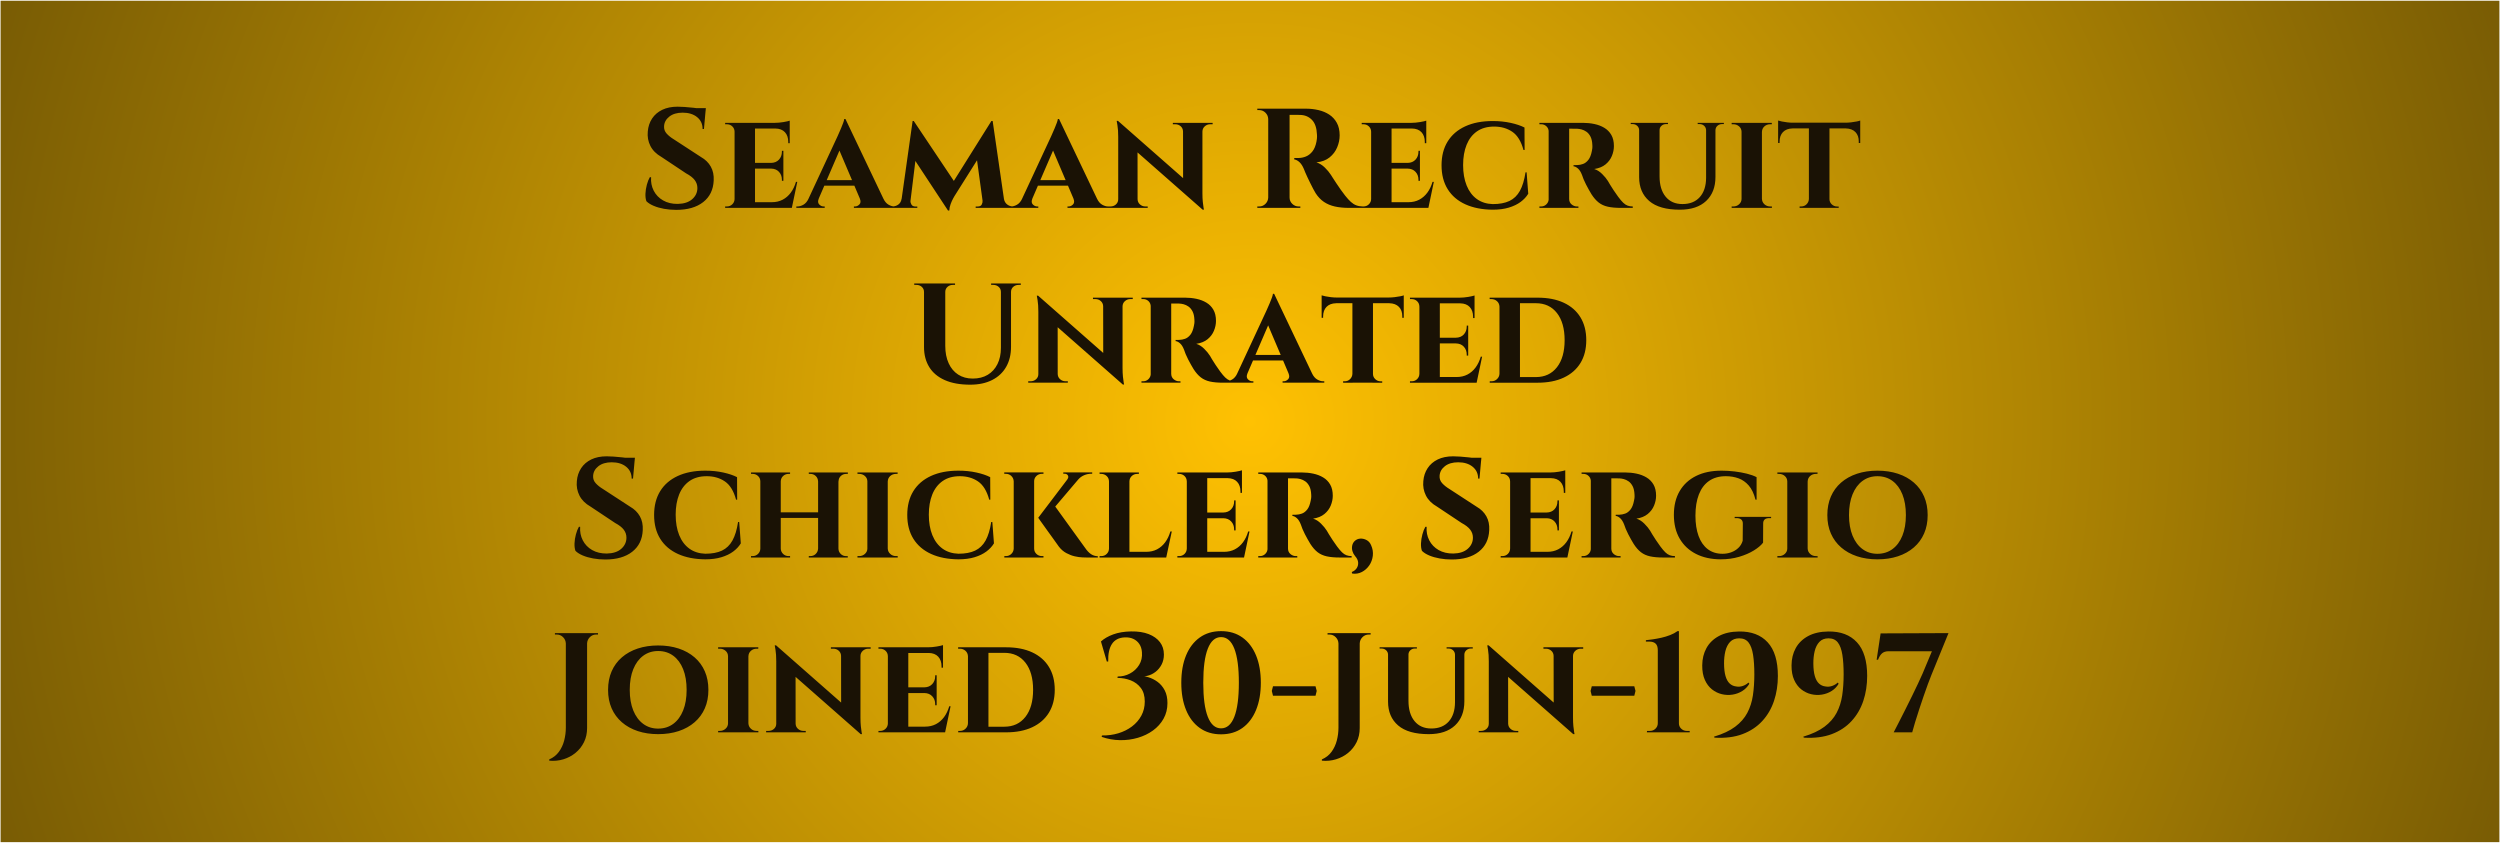
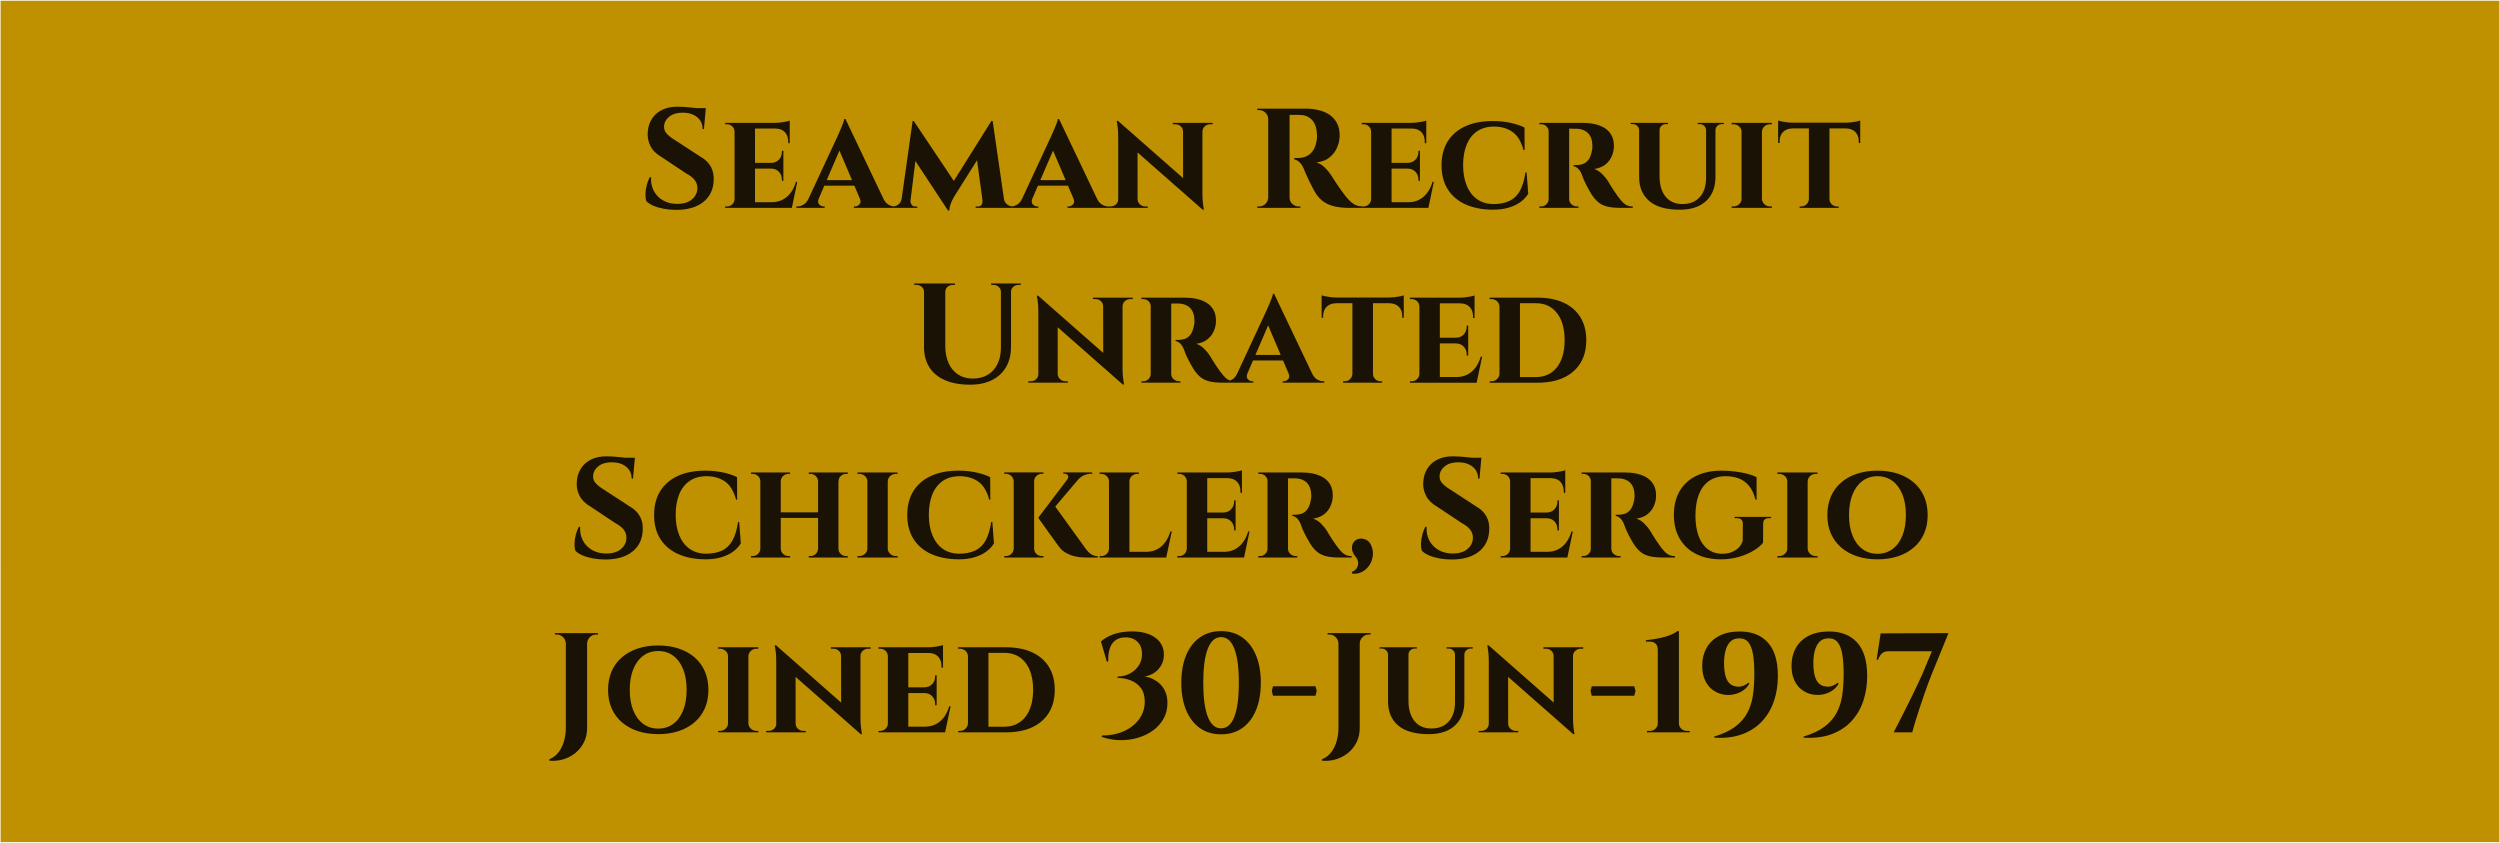
<svg xmlns="http://www.w3.org/2000/svg" xmlns:xlink="http://www.w3.org/1999/xlink" fill="none" stroke-linecap="square" stroke-miterlimit="10" viewBox="0 0 264.567 89.197">
  <defs>
    <path id="a" d="M0 0h264.567v89.197H0z" />
  </defs>
  <clipPath id="b">
    <use xlink:href="#a" />
  </clipPath>
  <g clip-path="url(#b)">
    <use xlink:href="#a" />
-     <defs>
-       <radialGradient id="c" cx="11.199" cy="3.776" r="11.812" fx="11.199" fy="3.776" gradientTransform="scale(11.81162)" gradientUnits="userSpaceOnUse" spreadMethod="pad">
-         <stop offset="0" stop-color="#ffc102" />
-         <stop offset="1" stop-color="#795c04" />
-       </radialGradient>
-     </defs>
-     <path fill="url(#c)" fill-rule="evenodd" d="M.063.079h264.44v89.04H.064z" />
+     <path fill="#bf9000" fill-rule="evenodd" d="M.063.079h264.44v89.04H.064z" />
    <path fill="#1a1205" d="M71.712 11.29q.294 0 .74.03t.914.082.826.106q.358.052.487.112l-.182 2.03h-.144q0-.784-.581-1.256-.582-.472-1.533-.472-.88 0-1.408.417-.528.418-.555 1.026-.027.44.273.772t.773.617l2.864 1.865q.687.392 1.037 1.018t.305 1.467q-.064 1.464-1.113 2.285t-2.849.821q-.67 0-1.289-.111-.62-.112-1.104-.318-.485-.205-.767-.487-.118-.322-.1-.791.019-.47.147-.95.128-.479.315-.8h.135q-.056.775.277 1.427.334.652.993 1.03.658.38 1.555.368.98-.018 1.527-.5.547-.483.547-1.182 0-.463-.282-.838t-.913-.712l-2.616-1.741q-.805-.457-1.163-1.164-.357-.707-.275-1.525.063-.776.454-1.37t1.075-.925 1.63-.331m2.986.15-.028.315h-1.768v-.315ZM79.9 13v9h-2.163v-9Zm3.506 8.398.353.602h-3.89v-.602Zm-.504-4.16v.605H79.87v-.604ZM83.574 13v.602h-3.703V13Zm.8 6.245L83.797 22h-2.59l.465-.602q.65 0 1.152-.263.503-.263.861-.745.358-.483.55-1.145Zm-1.471-1.432v1.32h-.156v-.113q0-.501-.31-.834-.309-.334-.833-.343v-.03Zm0-1.855v1.31h-1.3v-.03q.525-.009.834-.346.31-.338.31-.839v-.095Zm.671-2.392v1.59h-.155v-.134q0-.652-.353-1.031-.353-.38-1.008-.39v-.035Zm0-.797v.372L82.001 13q.429 0 .913-.082.484-.083.66-.149m-5.796 8.29.067.941H76.74v-.15h.183q.339 0 .574-.23.236-.232.241-.562Zm0-7.114h-.04q-.005-.345-.24-.57-.236-.225-.575-.225h-.183V13h1.105ZM89.47 12.59l4.444 9.33H91.38l-2.794-6.575Zm-2.822 8.424q-.165.405.045.62.21.216.467.216h.115V22h-3.002v-.15h.12q.306 0 .636-.19t.543-.646Zm2.822-8.424.032 1.8-3.262 7.565h-1.109l3.51-7.547q.036-.091.141-.321.106-.23.227-.52t.22-.556.115-.421Zm1.306 6.47v.587h-3.83v-.586Zm.218 1.954h2.488q.216.456.546.646t.63.19h.12V22h-4.414v-.15h.12q.255 0 .465-.216.21-.215.045-.62m13.921-8.206.126 1.54-4.038 6.414-.135.241q-.136.242-.265.59t-.143.69h-.132l-.584-1.227Zm-9.218 8.233V22H94.22v-.15h.207q.372 0 .65-.211.28-.212.333-.598Zm.65.215q-.014.162.101.378t.418.222h.21V22h-.9l.09-.744Zm.232-8.448h.123l.51 1.44L96.263 22h-.98Zm.123 0 4.444 6.643-.818 2.832-3.984-6.049Zm8.348 0L106.382 22h-2.297l-.747-5.469 1.577-3.723Zm.9 8.233h.291q.07.386.346.598.278.211.625.211h.216V22h-1.478Zm-1.97.215h.087l.091.744h-.906v-.144h.216q.327-.006.43-.22.103-.215.082-.38m8.095-8.666 4.444 9.33h-2.533l-2.794-6.575Zm-2.822 8.424q-.165.405.045.62.21.216.467.216h.115V22h-3.002v-.15h.12q.306 0 .636-.19t.543-.646Zm2.822-8.424.032 1.8-3.262 7.565h-1.109l3.51-7.547q.036-.091.141-.321.106-.23.227-.52t.22-.556.115-.421Zm1.306 6.47v.587h-3.83v-.586Zm.218 1.954h2.488q.216.456.546.646t.63.19h.12V22h-4.414v-.15h.12q.255 0 .465-.216.21-.215.045-.62m4.716-8.22 8.802 7.738.159 1.66-8.802-7.739Zm.066 8.294V22h-1.115v-.15h.245q.345 0 .585-.216t.24-.546Zm2.006 0q.009.33.253.546.245.216.572.216h.245V22h-1.106v-.912Zm-2.072-8.295 2.066 2.252.006 6.955h-2.05v-7.505q0-.765-.082-1.233l-.08-.469Zm8.934.207v7.445q0 .516.039.913t.08.615l.043.219h-.135l-2.072-2.389-.009-6.803Zm-.036.912V13h1.116v.15h-.255q-.33 0-.573.216t-.252.546Zm-2.018 0q-.006-.33-.243-.546t-.579-.216h-.255V13h1.116v.912Zm11.081-2.412h1.933q.675 0 1.318.15.643.149 1.146.48t.8.871q.299.54.299 1.328 0 .629-.26 1.257t-.802 1.068q-.54.44-1.397.531.482.15.883.541.4.391.652.782l.17.27q.153.242.388.594.234.352.486.711.251.36.467.627.327.412.6.658t.57.36.688.122V22h-1.463q-.817 0-1.48-.146-.661-.147-1.165-.486-.505-.34-.881-.925-.118-.187-.261-.463t-.298-.587-.293-.605-.242-.536-.152-.377q-.203-.475-.466-.717t-.55-.288v-.15l.174.003q.137.003.284-.003.409-.006.792-.166t.678-.535.424-1.032q.027-.138.048-.321.02-.184.006-.406-.043-1.075-.536-1.577-.493-.503-1.233-.52-.21-.013-.457-.01t-.447.003h-.273q0-.006-.037-.168l-.075-.325zm.195 0V22h-2.259V11.5Zm-2.214 9.405V22h-1.2v-.15h.195q.39 0 .668-.277.277-.278.292-.668Zm0-8.31h-.045q-.015-.39-.292-.668-.278-.277-.668-.277h-.195v-.15h1.2Zm2.17 8.31h.044q0 .39.285.668.285.277.675.277h.18V22h-1.185ZM147.265 13v9h-2.163v-9Zm3.506 8.398.353.602h-3.89v-.602Zm-.504-4.16v.605h-3.032v-.604Zm.671-4.238v.602h-3.703V13Zm.8 6.245L151.162 22h-2.59l.465-.602q.65 0 1.152-.263.503-.263.861-.745.358-.483.55-1.145Zm-1.471-1.432v1.32h-.156v-.113q0-.501-.31-.834-.309-.334-.833-.343v-.03Zm0-1.855v1.31h-1.3v-.03q.525-.009.834-.346.31-.338.31-.839v-.095Zm.671-2.392v1.59h-.155v-.134q0-.652-.353-1.031-.353-.38-1.008-.39v-.035Zm0-.797v.372L149.366 13q.429 0 .913-.082.484-.083.66-.149m-5.796 8.29.067.941h-1.105v-.15h.183q.339 0 .574-.23.236-.232.241-.562Zm0-7.114h-.04q-.005-.345-.24-.57-.236-.225-.575-.225h-.183V13h1.105Zm16.414 4.293.172 2.265q-.29.481-.801.862-.512.38-1.248.603-.735.224-1.711.224-1.67-.015-2.888-.567t-1.872-1.597-.655-2.537q0-1.47.646-2.516.645-1.045 1.863-1.606 1.218-.56 2.906-.56 1.02 0 1.902.194t1.462.493l.011 2.379h-.117q-.375-1.38-1.186-1.93t-1.924-.55q-1.084 0-1.815.508-.73.509-1.098 1.425t-.368 2.136q0 1.244.373 2.165.372.92 1.073 1.429.702.508 1.687.541 1.07 0 1.768-.33.698-.332 1.109-1.07.41-.74.595-1.96ZM165.915 13h1.607q.624 0 1.209.124t1.05.403.74.751q.274.473.274 1.18 0 .52-.213 1.042-.214.522-.673.898-.46.377-1.199.489.446.132.843.529.397.396.61.741.063.11.217.372t.384.604.485.695q.297.4.527.623t.47.311.544.088V22h-1.257q-.807 0-1.371-.123-.565-.124-.972-.44-.407-.317-.766-.875-.124-.203-.277-.474t-.3-.558-.26-.557-.168-.457q-.182-.472-.435-.689-.254-.216-.461-.225v-.132l.112.003q.104.003.27-.003.31-.006.62-.118.311-.111.565-.431t.373-.95q.023-.093.044-.254t.006-.374q-.024-.556-.198-.89-.175-.335-.428-.512-.254-.176-.513-.243-.26-.066-.455-.072-.295-.012-.524-.006t-.357 0q-.01-.006-.038-.16l-.056-.307zm.144 0v9h-2.171v-9Zm-2.126 8.058.061.942h-1.083v-.15h.182q.324 0 .56-.23.235-.232.24-.562Zm0-7.122h-.04q-.005-.345-.236-.566t-.555-.22h-.191V13h1.083Zm2.09 7.122h.036q.006.367.264.58t.554.212h.159l.006.15h-1.08ZM175.626 13v5.66q0 1.374.643 2.155.642.78 1.777.78 1.18 0 1.837-.735.658-.736.668-2.034V13h.99v5.726q0 1.614-.984 2.54t-2.787.926q-2.162 0-3.234-.918-1.072-.919-1.072-2.524V13Zm-2.132 0v.777h-.03q-.006-.28-.204-.462-.198-.183-.477-.183h-.209V13Zm3.023 0v.132h-.217q-.275 0-.475.183t-.199.462h-.03V13Zm4.064 0v.777h-.03q-.01-.28-.205-.462-.196-.183-.476-.183h-.21V13Zm1.85 0v.132h-.206q-.274 0-.476.183t-.208.462h-.03V13Zm4.028 0v9h-2.156v-9Zm-2.11 8.058V22h-1.094v-.15h.183q.347 0 .603-.23.256-.232.262-.562Zm2.075 0h.038q.012.33.263.561.25.231.61.231h.176l.005.15h-1.092Zm0-7.116V13h1.083l-.006.15h-.167q-.36 0-.61.223-.25.224-.262.569Zm-2.076 0h-.045q-.006-.345-.262-.569t-.605-.223h-.181V13h1.093Zm9.258-.897V22h-2.177v-8.955Zm3.256-.06v.605h-8.69v-.605Zm0 .557v1.59h-.155v-.14q.009-.643-.353-1.015t-1.017-.387v-.048Zm0-.788v.381l-1.58-.15q.282 0 .61-.037.33-.038.6-.093.272-.056.37-.1m-5.403 8.304V22h-1.013v-.15h.162q.341 0 .574-.23.232-.232.247-.562Zm2.093 0h.054q-.003.33.238.563.242.233.583.233h.156V22h-1.031Zm-3.855-7.516v.048q-.654.015-1.012.387-.357.372-.357 1.015v.14h-.156v-1.59Zm-1.525-.788q.128.043.39.1.264.056.587.094.322.037.603.037l-1.58.15ZM100.035 30v6.6q0 1.062.357 1.841.356.78 1.008 1.2.652.422 1.542.422.923 0 1.587-.399.663-.398 1.028-1.13.366-.731.366-1.739V30h1.07v6.704q0 1.225-.517 2.125-.516.9-1.486 1.39-.97.491-2.321.491-1.6 0-2.693-.488-1.092-.487-1.641-1.383-.55-.895-.55-2.12V30Zm-2.205 0v.9h-.045q0-.33-.232-.54-.233-.21-.563-.21h-.24V30Zm3.24 0v.15h-.24q-.33 0-.562.21t-.233.54h-.03V30Zm4.898 0v.9h-.045q0-.33-.233-.54-.232-.21-.562-.21h-.24V30Zm2.06 0v.15h-.24q-.33 0-.563.21t-.233.54h-.03V30Zm1.835 1.293 8.801 7.74.16 1.659-8.802-7.739Zm.066 8.295v.912h-1.116v-.15h.246q.345 0 .585-.216t.24-.546Zm2.005 0q.01.33.254.546.245.216.571.216h.246v.15h-1.107v-.912Zm-2.071-8.295 2.065 2.252.006 6.955h-2.05v-7.505q0-.765-.081-1.233l-.081-.469Zm8.933.207v7.445q0 .516.04.913.038.397.08.615l.042.219h-.135l-2.071-2.389-.01-6.803Zm-.036.912V31.5h1.116v.15h-.255q-.33 0-.573.216t-.252.546Zm-2.017 0q-.006-.33-.244-.546-.237-.216-.578-.216h-.255v-.15h1.116v.912Zm7.06-.912h1.607q.623 0 1.208.124.586.124 1.051.403.466.278.74.751t.274 1.18q0 .52-.214 1.042-.213.522-.673.898-.46.377-1.198.489.446.132.843.529.396.396.609.741l.218.372q.154.262.384.604t.484.695q.297.4.528.623.23.223.47.311t.544.088v.15h-1.258q-.806 0-1.37-.123-.565-.124-.973-.44-.407-.317-.765-.875-.124-.203-.278-.474t-.3-.558-.26-.557-.168-.457q-.182-.472-.435-.689t-.46-.225v-.132l.112.003q.103.003.269-.003.31-.006.621-.118.31-.111.565-.431.253-.32.372-.95.024-.093.045-.254t.006-.374q-.025-.556-.199-.89-.174-.335-.428-.512-.253-.176-.513-.243-.26-.066-.455-.072-.295-.012-.524-.006t-.357 0q-.009-.006-.037-.16l-.057-.307zm.143 0v9h-2.17v-9Zm-2.126 8.058.062.942h-1.084v-.15h.182q.324 0 .56-.23.235-.232.241-.562Zm0-7.122h-.039q-.006-.345-.237-.566t-.554-.22h-.192v-.15h1.084Zm2.09 7.122h.036q.006.367.264.58.259.212.555.212h.159l.005.15h-1.08Zm10.928-8.468 4.443 9.33h-2.533l-2.794-6.575Zm-2.823 8.424q-.165.405.045.62.21.216.468.216h.114v.15h-3.001v-.15h.12q.305 0 .635-.19t.543-.646Zm2.823-8.424.032 1.8-3.262 7.565h-1.11l3.51-7.547q.037-.091.142-.321t.227-.52q.121-.29.22-.556.098-.265.115-.421Zm1.305 6.47v.587h-3.83v-.586Zm.219 1.954h2.487q.216.456.546.646t.63.19h.12v.15h-4.413v-.15h.12q.255 0 .465-.216.21-.215.045-.62m8.936-7.969V40.5h-2.177v-8.955Zm3.257-.06v.605h-8.69v-.605Zm0 .557v1.59h-.156v-.14q.01-.643-.353-1.015-.362-.372-1.016-.387v-.048Zm0-.788v.381l-1.58-.15q.282 0 .61-.038.329-.037.6-.092.271-.056.37-.1m-5.404 8.304v.942h-1.013v-.15h.163q.34 0 .573-.23.232-.232.247-.562Zm2.093 0h.054q-.003.33.239.563.241.233.582.233h.157v.146h-1.032Zm-3.854-7.516v.048q-.655.015-1.012.387t-.357 1.015v.14h-.156v-1.59Zm-1.525-.788q.128.043.39.1.263.056.586.093.323.038.603.038l-1.58.15Zm12.508.246v9h-2.162v-9Zm3.507 8.398.352.602h-3.889v-.602Zm-.505-4.16v.605h-3.032v-.604Zm.672-4.238v.602h-3.704V31.5Zm.8 6.245-.579 2.755h-2.59l.465-.602q.65 0 1.153-.263t.86-.745.55-1.145Zm-1.472-1.432v1.32h-.156v-.113q0-.501-.31-.834-.308-.334-.833-.343v-.03Zm0-1.855v1.31h-1.299v-.03q.525-.009.834-.346.31-.338.31-.839v-.095Zm.672-2.392v1.59h-.156v-.134q0-.652-.353-1.031-.352-.38-1.007-.39v-.035Zm0-.797v.372l-1.573-.141q.428 0 .912-.082.484-.083.66-.149m-5.797 8.29.068.941h-1.105v-.15h.183q.338 0 .574-.23.235-.232.24-.562Zm0-7.114h-.04q-.005-.345-.24-.57-.236-.225-.574-.225h-.183v-.15h1.105Zm12.47-.945q1.612 0 2.765.535 1.152.536 1.77 1.544.616 1.008.616 2.421t-.617 2.418-1.77 1.544-2.765.538h-3.331l-.03-.596h3.179q1.412 0 2.228-1.037.815-1.038.815-2.867 0-1.83-.81-2.871-.812-1.042-2.233-1.042h-3.32V31.5Zm-1.866 0v9h-2.168v-9Zm-2.128 8.034v.966h-1.071v-.15h.186q.35 0 .595-.243t.25-.573Zm-.01-7.086h-.03q-.015-.351-.262-.575-.248-.223-.598-.223h-.18v-.15h1.07ZM64.204 48.29q.295 0 .74.03.447.03.914.083.467.052.826.105.359.052.488.112l-.182 2.03h-.144q0-.784-.582-1.256-.581-.472-1.532-.472-.88 0-1.408.417-.528.418-.556 1.026-.027.44.274.772.3.332.773.617l2.864 1.865q.686.392 1.037 1.018t.304 1.467q-.063 1.464-1.112 2.285t-2.85.821q-.669 0-1.288-.111-.62-.112-1.105-.318-.484-.205-.766-.487-.118-.322-.1-.791t.147-.95.315-.8h.135q-.057.775.277 1.427t.992 1.03 1.556.368q.98-.018 1.526-.5.547-.483.547-1.182 0-.463-.282-.838t-.913-.712l-2.616-1.741q-.805-.457-1.162-1.164-.358-.707-.276-1.525.064-.776.455-1.37.39-.594 1.074-.925t1.63-.331m2.986.15-.027.315h-1.769v-.315Zm11.035 6.798.172 2.265q-.29.481-.802.862-.511.38-1.247.603-.736.224-1.712.224-1.67-.015-2.887-.567t-1.873-1.597-.654-2.537q0-1.47.645-2.516.646-1.045 1.863-1.606 1.218-.56 2.906-.56 1.021 0 1.902.194.882.194 1.462.493l.012 2.379h-.117q-.376-1.38-1.187-1.93-.81-.55-1.923-.55-1.085 0-1.815.508-.73.509-1.099 1.425-.367.916-.367 2.136 0 1.244.372 2.165.372.92 1.074 1.429.701.508 1.686.541 1.07 0 1.768-.33.699-.332 1.11-1.07.41-.74.594-1.96ZM88.73 50v9h-2.153v-9Zm-6.104 0v9h-2.162v-9Zm4.073 4.217v.595h-4.21v-.595Zm-6.19 3.841V59h-1.031v-.15h.17q.333 0 .572-.23.238-.232.244-.562Zm2.081 0h.036q.01.33.248.561.24.231.577.231h.161V59H82.59Zm0-7.116V50h1.022v.15h-.161q-.338 0-.577.223-.239.224-.248.569Zm-2.08 0h-.046q-.006-.345-.244-.569-.239-.223-.571-.223h-.171V50h1.031Zm6.103 7.116V59H85.59v-.15h.162q.341 0 .575-.23.235-.232.247-.562Zm2.072 0h.045q.006.33.24.563t.575.233h.171V59h-1.031Zm.009-7.116V50h1.031v.15h-.171q-.34 0-.575.223-.234.224-.24.569Zm-2.081 0h-.039q-.012-.345-.247-.569t-.575-.223h-.162V50h1.023ZM93.947 50v9H91.79v-9Zm-2.111 8.058V59h-1.093v-.15h.183q.347 0 .603-.23.256-.232.262-.562Zm2.075 0h.038q.013.33.263.561t.61.231h.176l.006.15H93.91Zm0-7.116V50h1.084l-.006.15h-.168q-.359 0-.609.223-.25.224-.263.569Zm-2.075 0h-.045q-.006-.345-.262-.569t-.606-.223h-.18V50h1.093Zm13.179 4.296.172 2.265q-.29.481-.802.862-.511.38-1.247.603-.736.224-1.712.224-1.67-.015-2.887-.567t-1.873-1.597-.654-2.537q0-1.47.645-2.516.646-1.045 1.863-1.606 1.218-.56 2.906-.56 1.021 0 1.902.194.882.194 1.462.493l.012 2.379h-.117q-.376-1.38-1.187-1.93-.81-.55-1.923-.55-1.085 0-1.815.508-.73.509-1.099 1.425-.367.916-.367 2.136 0 1.244.372 2.165.372.92 1.074 1.429.701.508 1.686.541 1.07 0 1.768-.33.699-.332 1.11-1.07.41-.74.594-1.96Zm6.464-1.9 3.36 4.651q.291.428.608.646t.733.232V59h-1.156q-.153 0-.497-.013-.345-.014-.789-.114-.444-.101-.892-.342-.449-.24-.792-.687-.073-.1-.255-.358-.183-.258-.43-.602l-.507-.701q-.259-.358-.483-.675l-.365-.51q-.14-.195-.14-.204Zm3.177-3.242-3.913 4.607-.869.091 3.565-4.698Zm.929-.105v.14h-.06q-.435 0-.806.164t-.618.455l-1.147-.024q.165-.22.061-.407-.103-.187-.361-.187h-.129v-.141h3Zm-6.145 0V59h-2.162v-9.01Zm-2.132 8.067V59h-1.022v-.15h.162q.337 0 .576-.23.24-.232.254-.562Zm2.087 0h.045q0 .33.24.561.239.231.59.231h.157V59h-1.032Zm0-7.116v-.951h1.032v.15h-.162q-.342 0-.585.23t-.242.57Zm-2.087 0h-.03q-.015-.345-.254-.573t-.576-.228h-.171v-.15h1.031ZM119.523 50v9h-2.162v-9Zm3.498 8.398.361.602h-3.889v-.602Zm.985-2.153L123.418 59h-2.59l.465-.602q.65 0 1.153-.263t.86-.745.55-1.145Zm-6.606 1.813.068.942h-1.105v-.15h.183q.338 0 .574-.23.235-.232.24-.562Zm2.087-7.116V50h1.037v.15h-.17q-.342 0-.582.223-.24.224-.249.569Zm-2.087 0h-.04q-.005-.345-.246-.569-.242-.223-.58-.223h-.171V50h1.037ZM127.758 50v9h-2.162v-9Zm3.507 8.398.352.602h-3.889v-.602Zm-.505-4.16v.605h-3.032v-.604Zm.672-4.238v.602h-3.704V50Zm.8 6.245L131.653 59h-2.59l.465-.602q.65 0 1.153-.263t.86-.745.55-1.145Zm-1.472-1.432v1.32h-.156v-.113q0-.501-.31-.834-.308-.334-.833-.343v-.03Zm0-1.855v1.31h-1.299v-.03q.525-.009.834-.346.31-.338.31-.839v-.095Zm.672-2.392v1.59h-.156v-.134q0-.652-.353-1.031-.352-.38-1.007-.39v-.035Zm0-.797v.372L129.859 50q.428 0 .912-.082.484-.083.66-.149m-5.797 8.29.068.941h-1.105v-.15h.183q.338 0 .574-.23.235-.232.24-.562Zm0-7.114h-.04q-.005-.345-.24-.57-.236-.225-.574-.225h-.183V50h1.105ZM136.163 50h1.607q.623 0 1.208.124.586.124 1.051.403.466.278.74.751t.274 1.18q0 .52-.214 1.042-.213.522-.673.898-.46.377-1.198.489.446.132.843.529.396.396.609.741l.218.372q.154.262.384.604t.484.695q.297.4.528.623.23.223.47.311t.544.088V59h-1.258q-.806 0-1.37-.123-.565-.124-.973-.44-.407-.317-.765-.875-.124-.203-.278-.474t-.3-.558-.26-.557-.168-.457q-.182-.472-.435-.689t-.46-.225v-.132l.112.003q.103.003.269-.003.31-.006.621-.118.31-.111.565-.431.253-.32.372-.95.024-.093.045-.254t.006-.374q-.025-.556-.199-.89-.174-.335-.428-.512-.253-.176-.513-.243-.26-.066-.455-.072-.295-.012-.524-.006t-.357 0q-.009-.006-.037-.16l-.057-.307zm.143 0v9h-2.17v-9Zm-2.126 8.058.062.942h-1.084v-.15h.182q.324 0 .56-.23.235-.232.241-.562Zm0-7.122h-.039q-.006-.345-.237-.566t-.554-.22h-.192V50h1.084Zm2.09 7.122h.036q.006.367.264.58.259.212.555.212h.159l.005.15h-1.08Zm7.086-.798q.25-.237.594-.26.343-.021.667.15t.48.542q.253.566.183 1.13-.069.565-.378 1.016-.309.45-.78.694t-1.023.167l-.048-.165q.34-.132.521-.4.18-.27.156-.61-.025-.34-.319-.671-.199-.239-.284-.527t-.028-.578.259-.488m10.428-8.97q.295 0 .74.03.447.03.914.083.467.052.826.105.359.052.488.112l-.182 2.03h-.144q0-.784-.582-1.256-.581-.472-1.532-.472-.88 0-1.408.417-.528.418-.556 1.026-.027.44.274.772.3.332.773.617l2.864 1.865q.686.392 1.037 1.018t.304 1.467q-.063 1.464-1.112 2.285t-2.85.821q-.669 0-1.288-.111-.62-.112-1.105-.318-.484-.205-.766-.487-.118-.322-.1-.791t.147-.95.315-.8h.135q-.057.775.277 1.427t.992 1.03 1.556.368q.98-.018 1.526-.5.547-.483.547-1.182 0-.463-.282-.838t-.913-.712l-2.616-1.741q-.805-.457-1.162-1.164-.358-.707-.276-1.525.064-.776.455-1.37.39-.594 1.074-.925t1.63-.331m2.986.15-.027.315h-1.769v-.315Zm5.203 1.56v9h-2.162v-9Zm3.507 8.398.352.602h-3.889v-.602Zm-.505-4.16v.605h-3.032v-.604Zm.672-4.238v.602h-3.704V50Zm.8 6.245L165.868 59h-2.59l.465-.602q.65 0 1.153-.263t.86-.745.55-1.145Zm-1.472-1.432v1.32h-.156v-.113q0-.501-.31-.834-.308-.334-.833-.343v-.03Zm0-1.855v1.31h-1.299v-.03q.525-.009.834-.346.31-.338.31-.839v-.095Zm.672-2.392v1.59h-.156v-.134q0-.652-.353-1.031-.352-.38-1.007-.39v-.035Zm0-.797v.372L164.074 50q.428 0 .912-.082.484-.083.66-.149m-5.797 8.29.068.941h-1.105v-.15h.183q.338 0 .574-.23.235-.232.24-.562Zm0-7.114h-.04q-.005-.345-.24-.57-.236-.225-.574-.225h-.183V50h1.105ZM170.378 50h1.607q.623 0 1.208.124.586.124 1.051.403.466.278.74.751t.274 1.18q0 .52-.214 1.042-.213.522-.673.898-.46.377-1.198.489.446.132.843.529.396.396.609.741l.218.372q.154.262.384.604t.484.695q.297.4.528.623.23.223.47.311t.544.088V59h-1.258q-.806 0-1.37-.123-.565-.124-.973-.44-.407-.317-.765-.875-.124-.203-.278-.474t-.3-.558-.26-.557-.168-.457q-.182-.472-.435-.689t-.46-.225v-.132l.112.003q.103.003.269-.003.31-.006.621-.118.31-.111.565-.431.253-.32.372-.95.024-.093.045-.254t.006-.374q-.025-.556-.199-.89-.174-.335-.428-.512-.253-.176-.513-.243-.26-.066-.455-.072-.295-.012-.524-.006t-.357 0q-.009-.006-.037-.16l-.057-.307zm.143 0v9h-2.17v-9Zm-2.126 8.058.062.942h-1.084v-.15h.182q.324 0 .56-.23.235-.232.241-.562Zm0-7.122h-.039q-.006-.345-.237-.566t-.554-.22h-.192V50h1.084Zm2.09 7.122h.036q.006.367.264.58.259.212.555.212h.159l.005.15h-1.08Zm11.694-8.25q.69 0 1.389.084.698.084 1.305.236.607.153 1.02.368l.002 2.379h-.117q-.246-.958-.714-1.496t-1.086-.761-1.34-.223q-1.05 0-1.766.495-.717.494-1.083 1.429-.366.934-.366 2.254 0 1.241.33 2.146.33.906.972 1.396t1.563.49q.476 0 .909-.153t.761-.46.465-.765l.015-1.803q.006-.295-.168-.445t-.486-.15h-.21v-.131h3.856v.131h-.192q-.665 0-.647.6l-.01 2q-.308.408-.967.818-.66.409-1.56.677-.901.268-1.966.268-1.494-.006-2.606-.572-1.111-.565-1.726-1.615t-.615-2.523q0-1.461.61-2.507.61-1.045 1.739-1.606 1.128-.56 2.69-.56m9.118.192v9h-2.156v-9Zm-2.111 8.058V59h-1.093v-.15h.183q.347 0 .603-.23.256-.232.262-.562Zm2.075 0h.038q.013.33.263.561t.61.231h.176l.006.15h-1.093Zm0-7.116V50h1.084l-.006.15h-.168q-.359 0-.609.223-.25.224-.263.569Zm-2.075 0h-.045q-.006-.345-.262-.569t-.606-.223h-.18V50h1.093Zm9.495-1.134q1.195 0 2.173.324.977.324 1.683.936.707.611 1.083 1.479.377.867.377 1.962 0 1.087-.377 1.949-.376.863-1.083 1.474-.706.612-1.683.936t-2.173.324q-1.187 0-2.161-.324t-1.68-.936-1.084-1.474-.376-1.949q0-1.095.376-1.962.377-.868 1.083-1.48.707-.611 1.68-.935.975-.324 2.162-.324m0 8.797q.918 0 1.595-.499t1.047-1.418.37-2.179q0-1.275-.37-2.196-.37-.92-1.047-1.42-.677-.498-1.595-.498-.904 0-1.58.499-.678.499-1.053 1.42t-.374 2.195q0 1.26.374 2.18.375.918 1.052 1.417.677.5 1.58.5M62.13 67v10.045q0 .83-.329 1.496-.328.666-.894 1.13t-1.285.683-1.497.146v-.135q.631-.271 1.02-.8.388-.53.562-1.202.173-.673.173-1.363V67Zm-2.205 1.095h-.045q-.015-.39-.293-.667-.277-.278-.667-.278h-.195V67h1.2Zm2.16 0V67h1.2v.15h-.195q-.39 0-.668.278-.277.277-.292.667Zm7.566.213q1.195 0 2.173.324.977.324 1.683.936.707.611 1.083 1.479.377.867.377 1.962 0 1.087-.377 1.949-.376.863-1.083 1.474-.706.612-1.683.936t-2.173.324q-1.187 0-2.161-.324t-1.68-.936-1.084-1.474-.376-1.949q0-1.095.376-1.962.377-.868 1.083-1.48.707-.611 1.68-.935.975-.324 2.162-.324m0 8.797q.918 0 1.595-.499t1.047-1.418.37-2.179q0-1.275-.37-2.196-.37-.92-1.047-1.42-.677-.498-1.595-.498-.904 0-1.58.499-.678.499-1.053 1.42t-.374 2.195q0 1.26.374 2.18.375.918 1.052 1.417.677.5 1.58.5M79.2 68.5v9h-2.155v-9Zm-2.11 8.058v.942h-1.093v-.15h.183q.347 0 .603-.23.256-.232.262-.562Zm2.075 0h.038q.013.33.263.561t.61.231h.176l.006.15h-1.093Zm0-7.116V68.5h1.084l-.006.15h-.168q-.359 0-.609.223-.25.224-.263.569Zm-2.075 0h-.045q-.006-.345-.262-.569t-.606-.223h-.18v-.15h1.093Zm5.037-1.149 8.801 7.74.16 1.659-8.802-7.739Zm.066 8.295v.912h-1.116v-.15h.246q.345 0 .585-.216t.24-.546Zm2.005 0q.01.33.254.546.245.216.571.216h.246v.15h-1.107v-.912Zm-2.071-8.295 2.065 2.252.006 6.955h-2.05v-7.505q0-.765-.081-1.233l-.081-.469Zm8.933.207v7.445q0 .516.04.913.038.397.08.615l.042.219h-.135l-2.071-2.389-.01-6.803Zm-.036.912V68.5h1.116v.15h-.255q-.33 0-.573.216t-.252.546Zm-2.017 0q-.006-.33-.244-.546-.237-.216-.578-.216h-.255v-.15h1.116v.912Zm7.115-.912v9H93.96v-9Zm3.507 8.398.352.602h-3.889v-.602Zm-.505-4.16v.605h-3.032v-.604Zm.672-4.238v.602h-3.704V68.5Zm.8 6.245-.579 2.755h-2.59l.465-.602q.65 0 1.153-.263t.86-.745.55-1.145Zm-1.472-1.432v1.32h-.156v-.113q0-.501-.31-.834-.308-.334-.833-.343v-.03Zm0-1.855v1.31h-1.299v-.03q.525-.009.834-.346.31-.338.31-.839v-.095Zm.672-2.392v1.59h-.156v-.134q0-.652-.353-1.031-.352-.38-1.007-.39v-.035Zm0-.797v.372l-1.573-.141q.428 0 .912-.082.484-.083.66-.149M94 76.56l.068.941h-1.105v-.15h.183q.338 0 .574-.23.235-.232.24-.562Zm0-7.114h-.04q-.005-.345-.24-.57-.236-.225-.574-.225h-.183v-.15h1.105Zm12.47-.945q1.612 0 2.765.535 1.153.536 1.77 1.544.616 1.008.616 2.421t-.617 2.418-1.77 1.544-2.765.538h-3.331l-.03-.596h3.179q1.412 0 2.228-1.037.815-1.038.815-2.867 0-1.83-.81-2.871-.812-1.042-2.233-1.042h-3.32V68.5Zm-1.866 0v9h-2.168v-9Zm-2.128 8.034v.966h-1.071v-.15h.186q.35 0 .595-.243t.25-.573Zm-.01-7.086h-.03q-.015-.351-.262-.575-.248-.223-.598-.223h-.18v-.15h1.07Zm17.231-2.628q1.088-.018 1.862.284t1.193.85.42 1.31q0 .595-.245 1.063t-.641.773-.857.417-.884-.002q.468 0 .986.154.517.155.978.495t.75.894.288 1.348q0 .914-.41 1.649-.412.735-1.116 1.246-.704.512-1.605.776-.9.265-1.888.25t-1.942-.347l.03-.15q.918.015 1.732-.23.813-.247 1.445-.722.631-.476.993-1.146.361-.67.361-1.49 0-.891-.415-1.439-.416-.547-1.074-.805t-1.404-.258l.03-.15q.685.01 1.293-.314.609-.322.971-.906.363-.584.3-1.345-.034-.514-.277-.875-.244-.36-.641-.543-.398-.182-.919-.155-.911.046-1.34.7-.427.653-.392 1.857h-.15l-.619-2.124q.488-.45 1.295-.749.807-.298 1.892-.316m9.524-.03q1.322 0 2.26.674.938.673 1.443 1.896t.505 2.89q0 1.659-.505 2.886t-1.443 1.9-2.26.674q-1.314 0-2.256-.674-.943-.673-1.448-1.9-.504-1.227-.504-2.886 0-1.668.504-2.89.505-1.223 1.448-1.896.942-.674 2.256-.674m0 .632q-.922 0-1.403 1.224-.48 1.224-.48 3.604t.48 3.604 1.403 1.224q.927 0 1.405-1.224t.478-3.604-.478-3.604-1.405-1.224m5.496 5.204h4.5l.127.494-.127.509h-4.5l-.126-.509ZM143.895 67v10.045q0 .83-.329 1.496-.328.666-.894 1.13t-1.285.683-1.497.146v-.135q.631-.271 1.02-.8.388-.53.562-1.202.173-.673.173-1.363V67Zm-2.205 1.095h-.045q-.015-.39-.293-.667-.277-.278-.667-.278h-.195V67h1.2Zm2.16 0V67h1.2v.15h-.195q-.39 0-.668.278-.277.277-.292.667Zm5.204.405v5.66q0 1.374.642 2.155t1.778.78q1.179 0 1.837-.735.658-.736.667-2.034V68.5h.99v5.726q0 1.614-.983 2.54-.984.926-2.788.926-2.162 0-3.234-.918-1.071-.919-1.071-2.524V68.5Zm-2.132 0v.777h-.03q-.006-.28-.204-.462-.198-.183-.477-.183H146V68.5Zm3.022 0v.132h-.217q-.275 0-.474.183-.2.183-.2.462h-.03V68.5Zm4.064 0v.777h-.03q-.01-.28-.205-.462-.196-.183-.476-.183h-.209V68.5Zm1.85 0v.132h-.206q-.274 0-.476.183t-.207.462h-.03V68.5Zm1.675-.207 8.801 7.74.16 1.659-8.802-7.739Zm.066 8.295v.912h-1.116v-.15h.246q.345 0 .585-.216t.24-.546Zm2.005 0q.01.33.254.546.245.216.571.216h.246v.15h-1.107v-.912Zm-2.071-8.295 2.065 2.252.006 6.955h-2.05v-7.505q0-.765-.081-1.233l-.081-.469Zm8.933.207v7.445q0 .516.04.913.038.397.08.615l.042.219h-.135l-2.071-2.389-.01-6.803Zm-.036.912V68.5h1.116v.15h-.255q-.33 0-.573.216t-.252.546Zm-2.017 0q-.006-.33-.244-.546-.237-.216-.578-.216h-.255v-.15h1.116v.912Zm4.04 3.214h4.5l.126.494-.127.509h-4.5l-.126-.509Zm10.361 4.874v-.15h-.315q-.33 0-.577-.232-.248-.233-.248-.563V66.79h-.15q-.334.246-.779.418-.445.173-.918.28-.474.106-.906.17t-.742.092v.15h.388q.409 0 .64.21t.232.707v7.723q0 .33-.24.57t-.585.24h-.315l-.015.15Zm2.627.564-.054-.105q1.393-.418 2.238-1.051.846-.633 1.287-1.466t.592-1.85.152-2.216q0-1.234-.136-2.09-.137-.856-.478-1.295-.342-.439-.985-.439-.614 0-.967.377-.353.376-.499.982-.146.605-.14 1.319.006.802.156 1.317t.432.78.663.314q.392.076.743-.052.352-.128.588-.355l.093.126q-.275.471-.742.765-.468.294-1.035.384-.568.09-1.135-.046-.568-.137-1.041-.51-.473-.375-.755-1.005-.283-.631-.276-1.536.006-1.028.448-1.83.441-.8 1.31-1.27.868-.468 2.13-.483 1.951-.03 3.034 1.144t1.083 3.559q0 1.416-.409 2.642-.41 1.227-1.246 2.134-.836.908-2.09 1.381-1.255.474-2.961.375m9.45 0-.054-.105q1.393-.418 2.238-1.051.846-.633 1.287-1.466t.592-1.85.152-2.216q0-1.234-.136-2.09-.137-.856-.478-1.295-.342-.439-.985-.439-.614 0-.967.377-.353.376-.499.982-.146.605-.14 1.319.006.802.156 1.317t.432.78.663.314q.392.076.743-.052.352-.128.588-.355l.093.126q-.275.471-.742.765-.468.294-1.035.384-.568.09-1.135-.046-.568-.137-1.041-.51-.473-.375-.755-1.005-.283-.631-.276-1.536.006-1.028.448-1.83.441-.8 1.31-1.27.868-.468 2.13-.483 1.951-.03 3.034 1.144t1.083 3.559q0 1.416-.409 2.642-.41 1.227-1.246 2.134-.836.908-2.09 1.381-1.255.474-2.961.375m7.708-8.246h.15q.165-.45.42-.675t.705-.225h4.576l-.992 2.372q-.195.44-.483 1.057-.289.616-.636 1.323-.348.706-.702 1.414-.355.709-.677 1.334l-.557 1.082h1.96q.112-.44.305-1.065t.424-1.336.474-1.415.46-1.297q.215-.591.375-.973L206.203 67l-7.184.03Z" aria-label="Seaman Recruit / Unrated / Schickler, Sergio / Joined 30-Jun-1997" />
  </g>
</svg>
